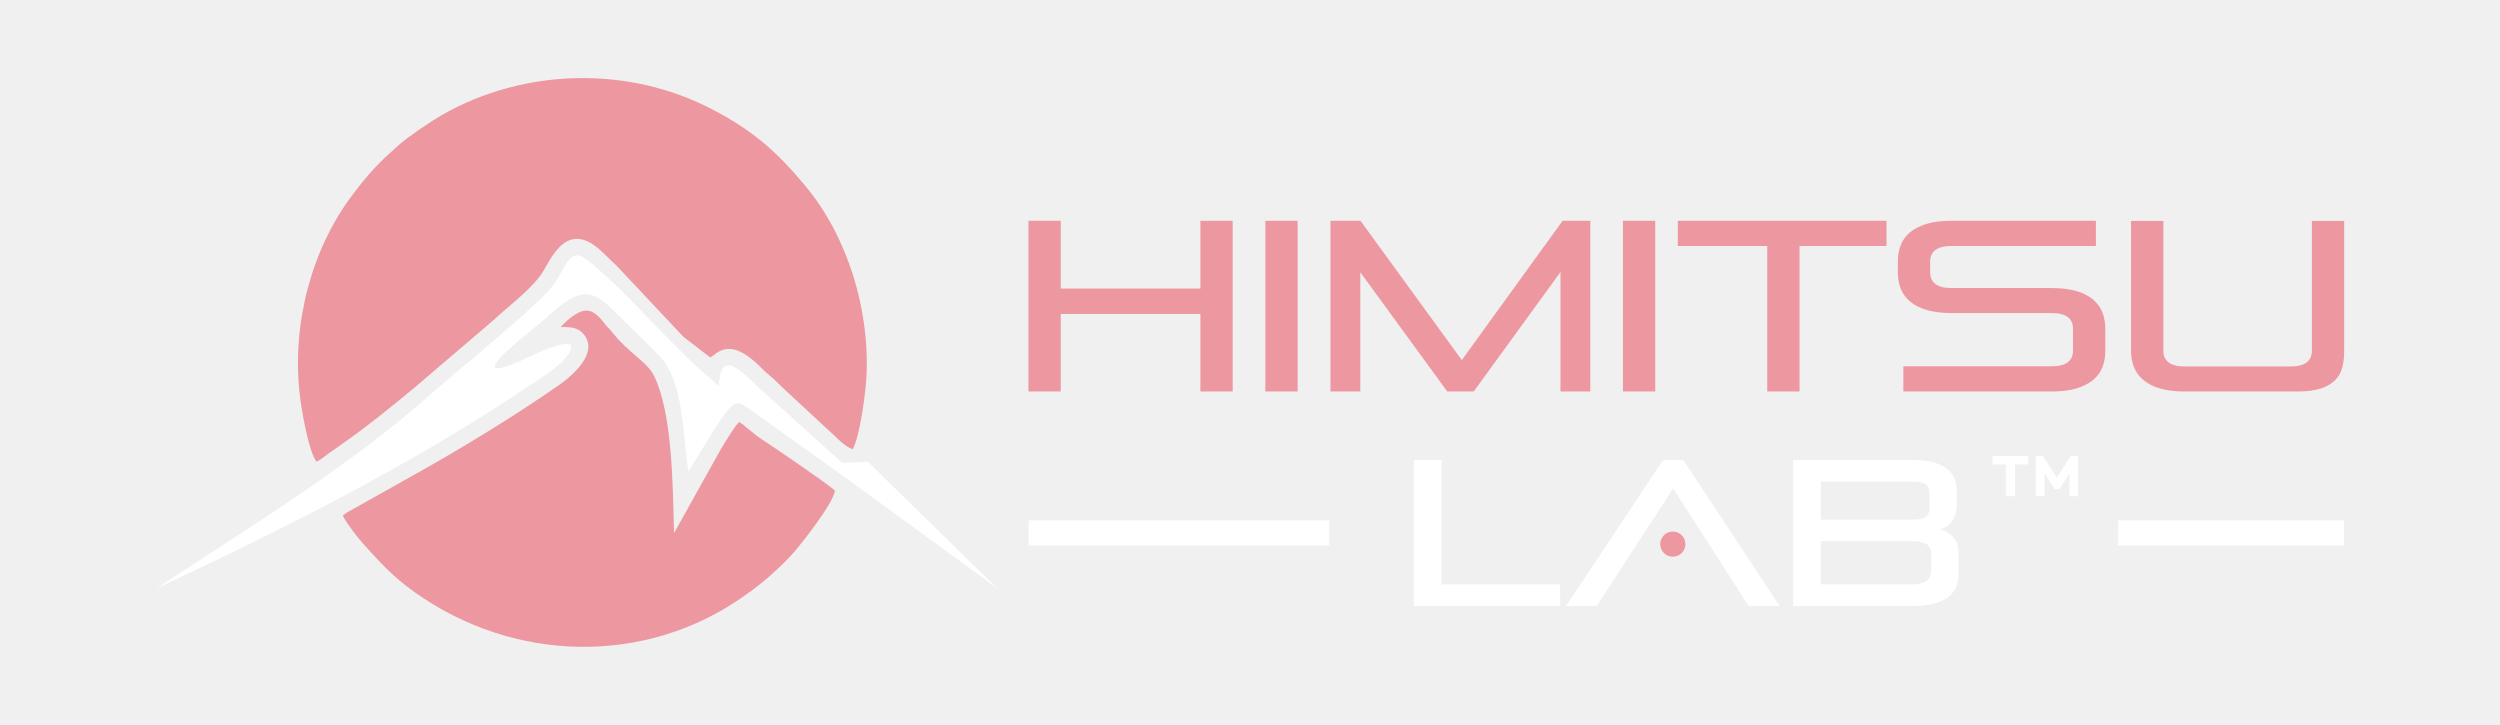
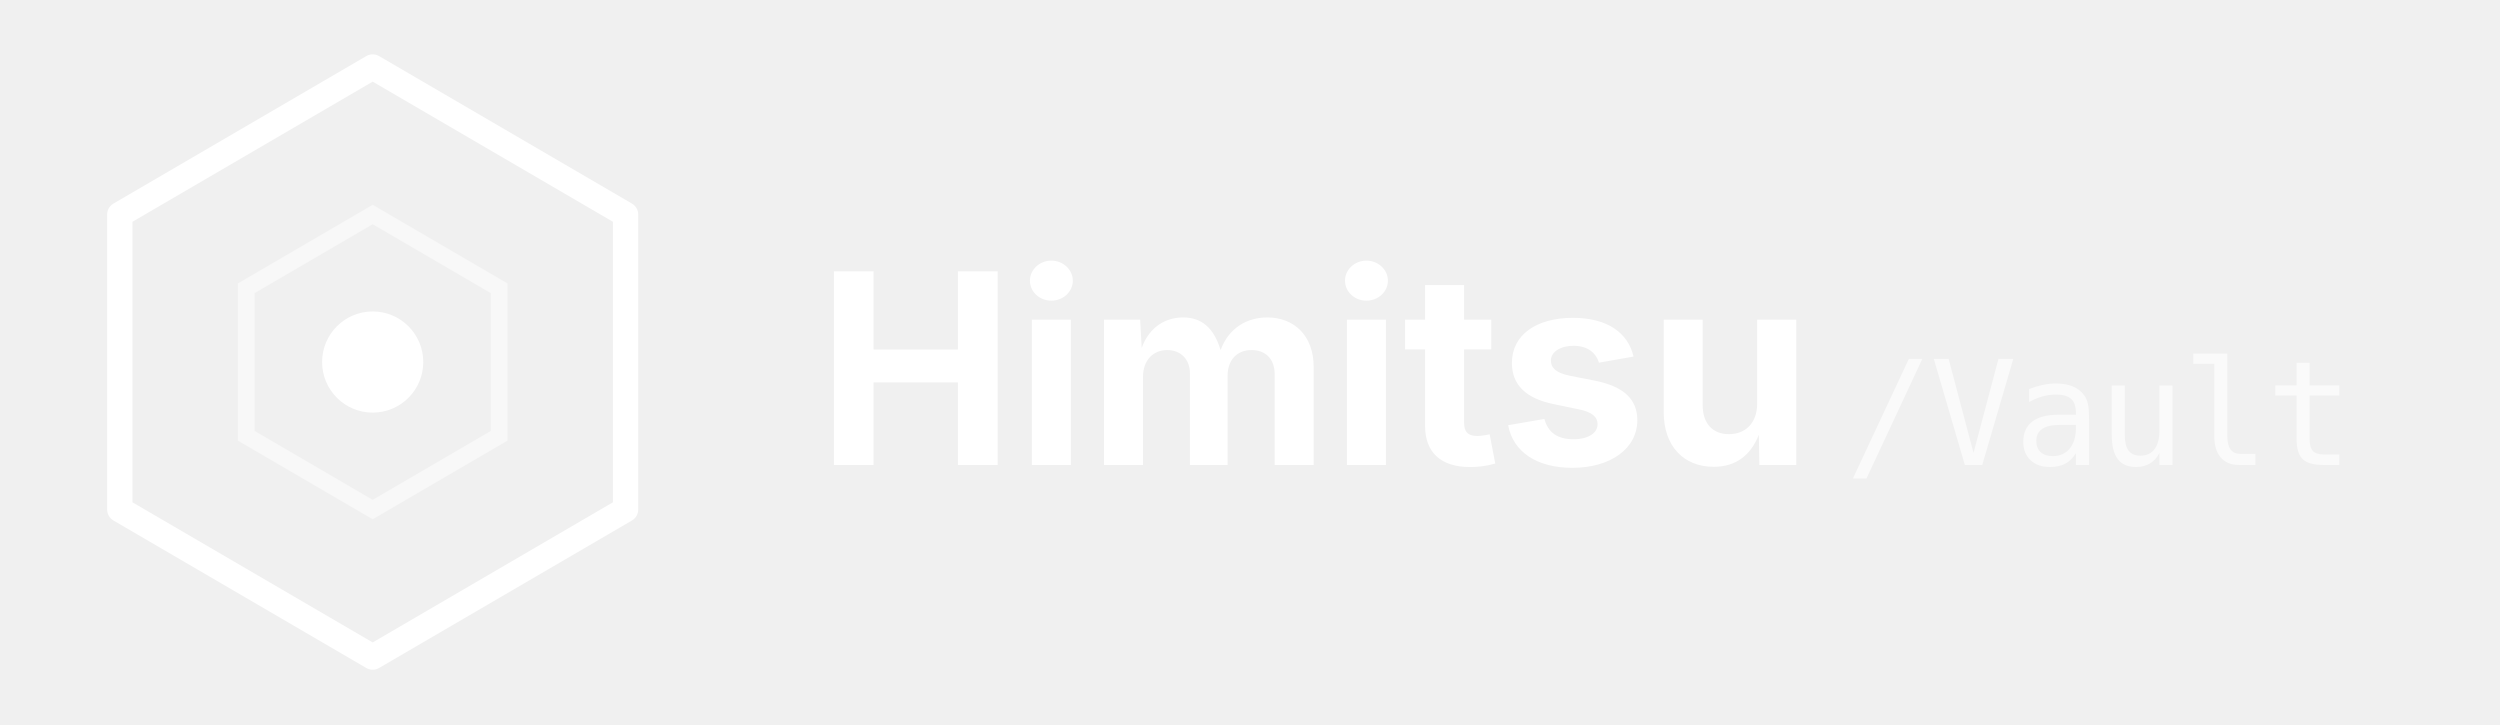
- <svg xmlns="http://www.w3.org/2000/svg" id="Layer_1" version="1.1" viewBox="0 0 1408.7 408.4">
-   <defs>
-     <style>
-       .st0, .st1 {
-         fill: #fff;
-       }
- 
-       .st1, .st2 {
-         fill-rule: evenodd;
-       }
- 
-       .st2 {
-         fill: #ed97a0;
-       }
-     </style>
-   </defs>
-   <path class="st2" d="M676.4,220.6v-43.7h-78.7v43.7h-18.2v-96.2h18.2v38.2h78.7v-38.2h18.2v96.2h-18.2ZM713,220.6v-96.2h18.2v96.2h-18.2ZM879.3,220.6v-67.3l-48.9,67.3h-14.9l-49-67.2v67.2h-16.8v-96.2h16.9l57.1,78.5,56.8-78.5h15.6v96.2h-16.8ZM914.5,220.6v-96.2h18.2v96.2h-18.2ZM995.8,220.6v-82h-50.4v-14.2h117.6v14.2h-49v82h-18.2ZM1072.5,220.6v-14.2h83.6c8,0,12-3,12-8.9v-12.2c0-5.9-4-8.9-12-8.9h-56.5c-5.5,0-10.1-.6-13.9-1.7-3.8-1.1-6.9-2.7-9.4-4.8-2.4-2-4.2-4.5-5.3-7.3-1.1-2.8-1.6-6-1.6-9.4v-5.6c0-3.5.5-6.6,1.6-9.4,1.1-2.8,2.8-5.3,5.3-7.3,2.4-2,5.5-3.6,9.4-4.8,3.8-1.1,8.5-1.7,13.9-1.7h81.4v14.2h-81.4c-8,0-12,3-12,8.9v5.9c0,5.9,4,8.9,12,8.9h56.5c5.5,0,10.1.6,13.9,1.7,3.8,1.1,6.9,2.7,9.4,4.8,2.4,2,4.2,4.5,5.3,7.3,1.1,2.8,1.6,6,1.6,9.4v11.9c0,3.5-.5,6.6-1.6,9.4s-2.8,5.3-5.3,7.3c-2.4,2-5.5,3.6-9.4,4.8-3.8,1.1-8.5,1.7-13.9,1.7h-83.6ZM1231,220.6c-5.5,0-10.1-.6-13.9-1.7-3.8-1.1-6.9-2.7-9.4-4.8-2.4-2-4.2-4.5-5.3-7.3-1.1-2.8-1.6-6-1.6-9.4v-72.9h18.2v73.1c0,5.9,4,8.9,12,8.9h59.7c8,0,12-3,12-8.9v-73.1h18.2v72.9c0,3.5-.3,6.6-1,9.4-.7,2.8-2,5.3-4,7.3-2,2-4.6,3.6-8.1,4.8-3.4,1.1-7.9,1.7-13.3,1.7h-63.5Z" />
-   <polygon class="st1" points="796.7 341.5 796.7 259.2 812.3 259.2 812.3 329.3 879.1 329.3 879.1 341.5 796.7 341.5 796.7 341.5" />
-   <polygon class="st1" points="985.3 341.5 942.8 275.2 899.7 341.5 882.4 341.5 937.1 259.2 948.5 259.2 1002.8 341.5 985.3 341.5 985.3 341.5" />
-   <path class="st1" d="M1010.4,341.5v-82.3h67c4.5,0,8.4.4,11.6,1.2,3.2.8,5.8,2,7.8,3.5,2,1.5,3.4,3.4,4.4,5.6.9,2.2,1.4,4.7,1.4,7.4v7.6c0,3.6-.9,6.6-2.6,9.1-1.8,2.5-4.1,4-7.1,4.6,3.1.9,5.7,2.3,7.7,4.4,2,2.1,3,5.1,3,9.1v12c0,2.3-.4,4.6-1.2,6.7-.8,2.1-2.2,4-4.2,5.7-2,1.6-4.7,2.9-8,3.9-3.4,1-7.6,1.5-12.6,1.5h-67.2ZM1088.2,311.9c0-2.6-1-4.4-2.9-5.4-1.9-1.1-4.5-1.6-7.6-1.6h-51.7v24.4h51.7c3.1,0,5.7-.6,7.6-1.8,1.9-1.2,2.9-3.4,2.9-6.8v-8.9h0ZM1087.2,277.8c0-2.3-.7-3.9-2.1-4.9-1.4-1-3.9-1.5-7.6-1.5h-51.5v21.4h51.5c3.7,0,6.2-.5,7.6-1.5,1.4-1,2.1-2.7,2.1-4.9v-8.5h0Z" />
-   <polygon class="st1" points="1193.5 307.4 1193.5 293.2 1320.8 293.2 1320.8 307.4 1193.5 307.4 1193.5 307.4" />
-   <polygon class="st1" points="579.6 307.4 579.6 293.2 749 293.2 749 307.4 579.6 307.4 579.6 307.4" />
-   <path class="st2" d="M178.3,260.2c2.5-1.1,5.1-3.5,7.6-5.2,2.7-1.8,4.7-3.3,7.5-5.3,14.2-9.9,26.4-20,39.6-30.8l45.3-38.7c8.4-7.9,19.8-16.1,26.5-25.4,5.3-7.3,14.2-33.7,35.9-11.5,2.4,2.4,4.3,4,6.9,6.6l37.6,40,15,11.5c3.4-1.4,10.3-13,28.8,5.9,2.2,2.2,2.6,2.6,4.8,4.4,3.5,2.8,5.8,5.6,9.2,8.6l27.3,25.3c1.9,2,7.4,7.1,10.3,7.4,3.9-7.5,7-30.4,7.6-40.1,2.1-39.2-11.1-80.2-34.3-108-15.9-19.1-29-30.9-52.2-43.1-47.2-24.8-106.1-23.6-152.7,3-6.1,3.5-19,12.2-24.3,16.9-11.4,10.2-16.3,15.1-26.3,28.4-22.5,29.9-33.9,71.4-29.6,111.3,1,9.4,5.1,33.1,9.6,38.8h0Z" />
-   <path class="st2" d="M193.2,290.7c2.3,4.5,8.5,12.4,11.7,16,9.6,10.6,16.3,18,28.2,26.6,56.3,40.4,131.1,42,186.8,2.1,3.2-2.3,5.2-3.7,8.2-6.1,6.6-5.2,15.5-13.5,20.7-19.8,4-4.8,20.6-25.7,21.7-33.1-4.9-4.3-35.6-25.2-41-28.7-5.8-3.7-9.9-8.2-13-9.9-2.8,2.7-7.7,11-10.1,14.9l-26.6,47.7c-.7-26-.8-67.1-11.2-88.5-4.2-8.5-14-12.3-24.3-25.5-1.1-1.4-1.9-1.9-3-3.3-2.2-2.6-5.7-8-10.7-8.1-5.9,0-12.2,6.7-14.7,9.3,6-.1,9.6.3,12.7,3.7,9.5,10.7-6.3,23.9-14.2,29.4-23.9,16.6-53.9,35-79.9,49.5l-39.2,22c-.8.6-.6.4-1.2.9,0,0-.3.5-.4.3,0-.1-.2.2-.4.4h0Z" />
-   <path class="st1" d="M321.6,194.3c-5.5-2.6-23,6.7-28.2,9-30.9,13.5-4.3-8.9,3.8-15.4l10.5-8.7c15.8-14.8,23.4-16.7,33.2-8.7,3.5,2.9,32,31.2,33,32.6,11.5,16.5,10.7,41.1,14,62.7l15.1-24.7c10.7-15.7,11.6-16,18.6-11.1l55.9,39.9,84.3,61.5-72.8-71.2-14.3.7-45.7-41.1c-8.1-6.9-23.2-26.3-23.9-2.3-27.4-22.5-50.8-52.5-74.2-71-9.9-7.8-11.5,3.3-18.4,13-5.7,8-12.4,12.6-17.9,18.3l-29,25c-10.6,8.3-27.1,23.3-39.3,33.3-42.1,34.5-92.5,65.4-138.4,95.6,72.5-33.9,144.5-70,211-114.8,7.3-4.9,24.4-15,22.8-22.9h0Z" />
-   <path class="st2" d="M942.6,299.5c3.9,0,7.1,3.2,7.1,7.1s-3.2,7.1-7.1,7.1-7.1-3.2-7.1-7.1,3.2-7.1,7.1-7.1h0Z" />
-   <path class="st0" d="M1130.3,279.6v-17.9h-7.5v-4.7h20.1v4.7h-7.5v17.9h-5.1ZM1147.1,279.6v-22.6h4.1l7.8,12.2,7.8-12.2h4.1v22.6h-4.8v-12.9l-5.6,8.9h-2.8l-5.6-8.9v12.9h-5Z" />
+ <svg xmlns="http://www.w3.org/2000/svg" viewBox="0 0 1408.7 408.4" role="img" aria-label="Himitsu Vault">
+   <g transform="translate(20,14) scale(11.875)">
+     <path d="M16 2 L28 9 L28 23 L16 30 L4 23 L4 9 Z" fill="none" stroke="#FFFFFF" stroke-width="1.2" stroke-linejoin="round" />
+     <path d="M16 9 L22 12.5 L22 19.5 L16 23 L10 19.5 L10 12.5 Z" fill="none" stroke="#FFFFFF" stroke-width="0.8" opacity="0.5" />
+     <circle cx="16" cy="16" r="2.4" fill="#FFFFFF" />
+   </g>
+   <text x="460" y="262" font-family="Inter, system-ui, -apple-system, 'Segoe UI', Roboto, sans-serif" font-size="150" font-weight="700" fill="#FFFFFF">Himitsu</text>
+   <text x="1040" y="262" font-family="'JetBrains Mono', 'SFMono-Regular', Consolas, monospace" font-size="82" font-weight="500" letter-spacing="-2" fill="#FFFFFF" opacity="0.65">/Vault</text>
</svg>
